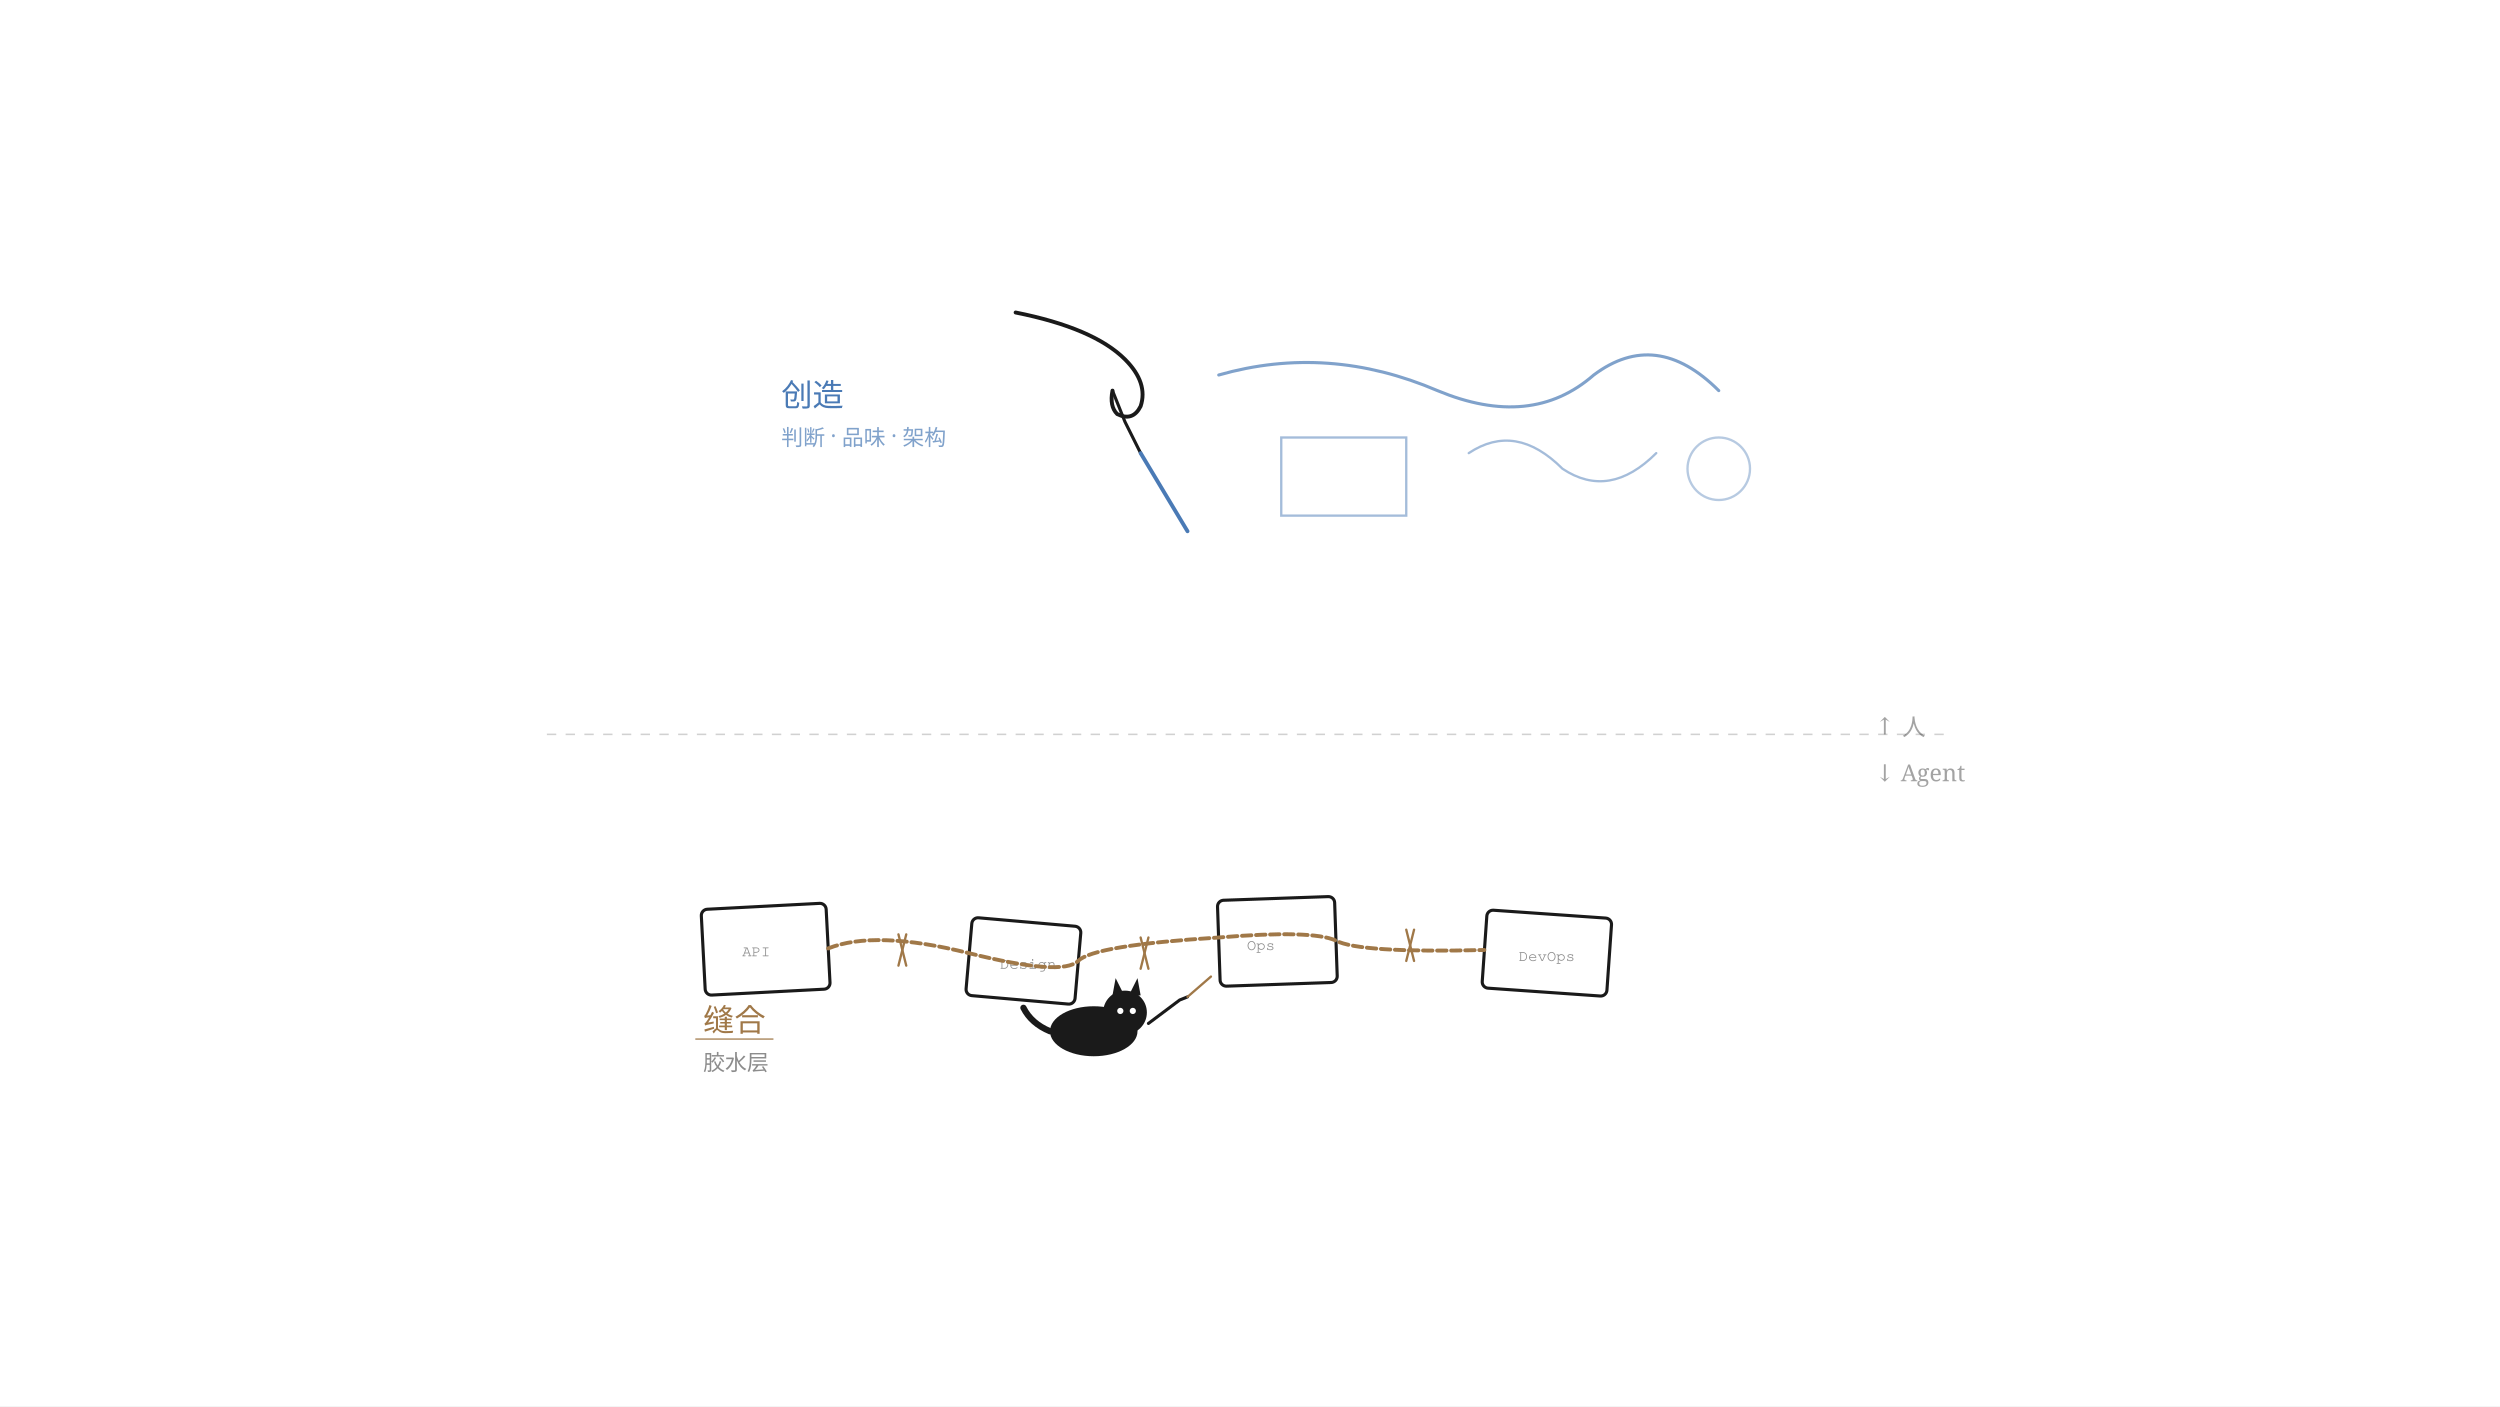
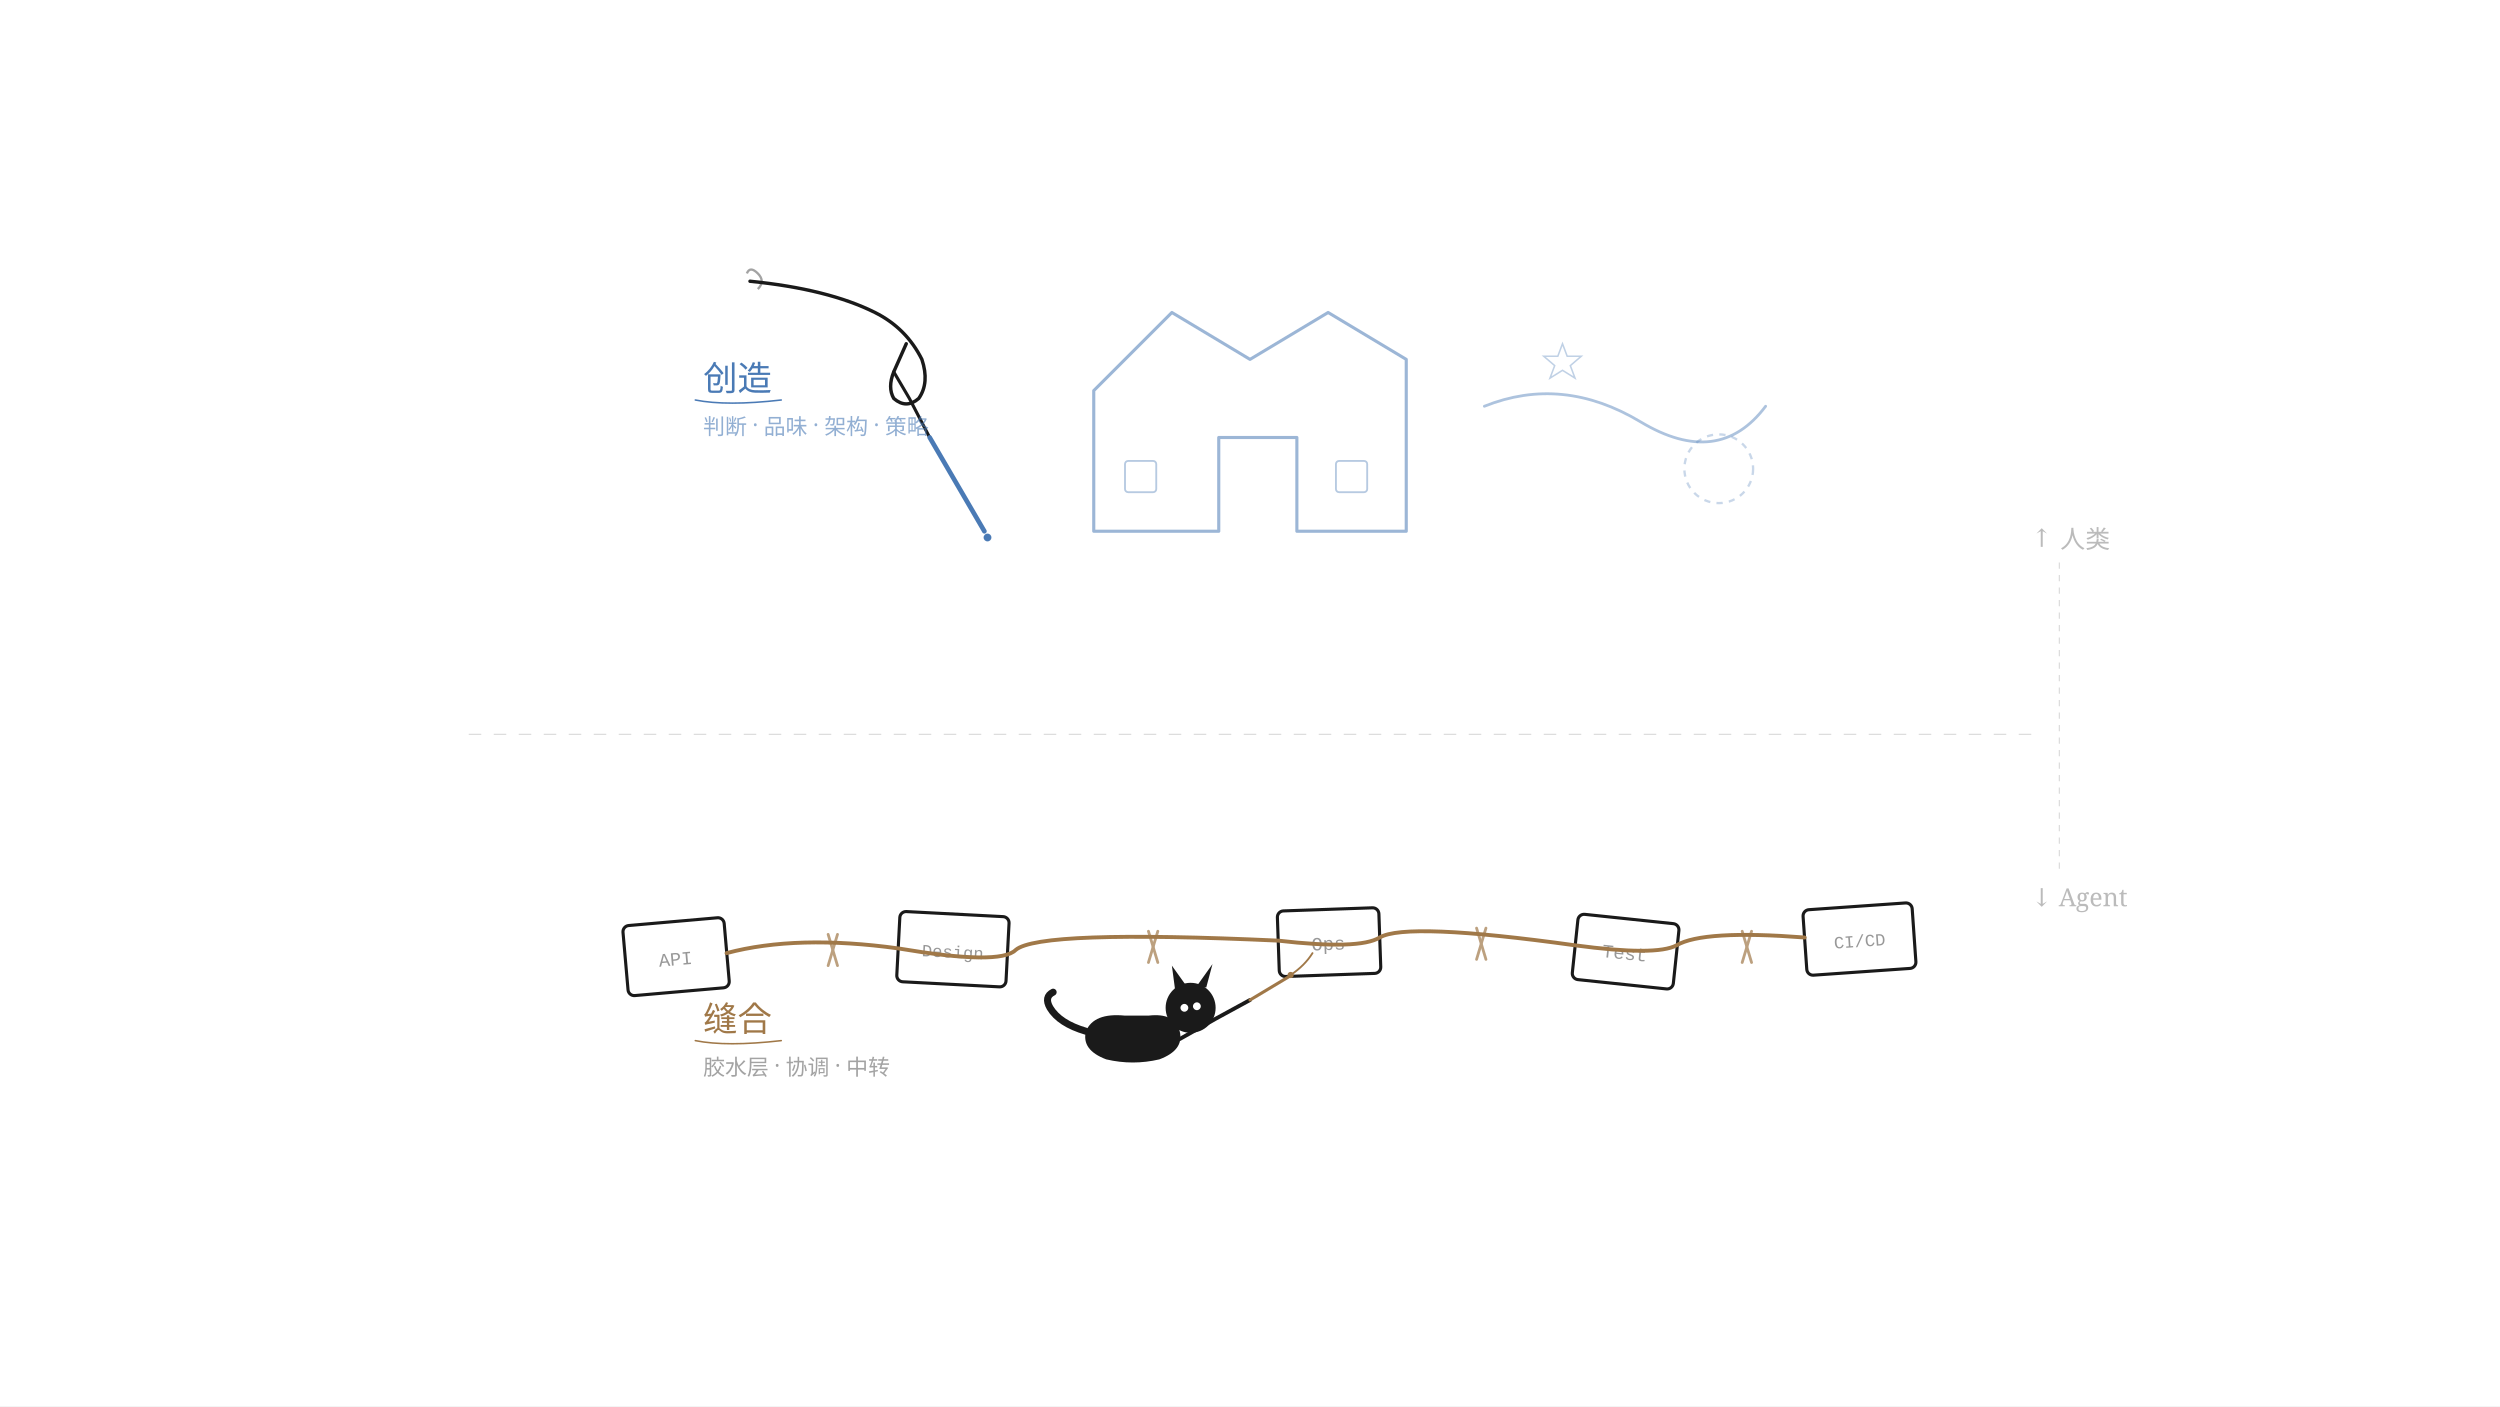
<svg xmlns="http://www.w3.org/2000/svg" viewBox="0 0 1600 900" width="1600" height="900">
  <rect width="1600" height="900" fill="#ffffff" />
-   <rect x="450" y="580" width="80" height="55" rx="4" fill="none" stroke="#1a1a1a" stroke-width="2" transform="rotate(-3 490 607)" />
-   <text x="475" y="612" font-family="Courier, monospace" font-size="10" fill="#1a1a1a" opacity="0.5">API</text>
-   <rect x="620" y="590" width="70" height="50" rx="4" fill="none" stroke="#1a1a1a" stroke-width="2" transform="rotate(5 655 615)" />
-   <text x="640" y="620" font-family="Courier, monospace" font-size="10" fill="#1a1a1a" opacity="0.5">Design</text>
-   <rect x="780" y="575" width="75" height="55" rx="4" fill="none" stroke="#1a1a1a" stroke-width="2" transform="rotate(-2 817 602)" />
-   <text x="798" y="608" font-family="Courier, monospace" font-size="10" fill="#1a1a1a" opacity="0.5">Ops</text>
-   <rect x="950" y="585" width="80" height="50" rx="4" fill="none" stroke="#1a1a1a" stroke-width="2" transform="rotate(4 990 610)" />
-   <text x="972" y="615" font-family="Courier, monospace" font-size="10" fill="#1a1a1a" opacity="0.5">DevOps</text>
-   <path d="M 530 607 Q 560 595 620 610 Q 680 625 690 615 Q 700 605 780 600 Q 840 595 855 602 Q 870 610 950 608" stroke="#A07848" stroke-width="2.5" fill="none" stroke-linecap="round" stroke-dasharray="6 3" />
-   <path d="M 575 598 L 580 618" stroke="#A07848" stroke-width="1.5" stroke-linecap="round" />
-   <path d="M 580 598 L 575 618" stroke="#A07848" stroke-width="1.5" stroke-linecap="round" />
-   <path d="M 730 600 L 735 620" stroke="#A07848" stroke-width="1.5" stroke-linecap="round" />
-   <path d="M 735 600 L 730 620" stroke="#A07848" stroke-width="1.5" stroke-linecap="round" />
-   <path d="M 900 595 L 905 615" stroke="#A07848" stroke-width="1.5" stroke-linecap="round" />
-   <path d="M 905 595 L 900 615" stroke="#A07848" stroke-width="1.5" stroke-linecap="round" />
-   <ellipse cx="700" cy="660" rx="28" ry="16" fill="#1a1a1a" />
-   <circle cx="720" cy="648" r="14" fill="#1a1a1a" />
-   <polygon points="712,637 714,626 720,638" fill="#1a1a1a" />
-   <polygon points="730,637 728,626 722,638" fill="#1a1a1a" />
-   <circle cx="717" cy="647" r="2" fill="#ffffff" />
-   <circle cx="725" cy="647" r="2" fill="#ffffff" />
-   <path d="M 735 655 L 755 640 L 760 638" stroke="#1a1a1a" stroke-width="2" fill="none" stroke-linecap="round" />
-   <line x1="760" y1="638" x2="775" y2="625" stroke="#A07848" stroke-width="1.5" stroke-linecap="round" />
-   <path d="M 672 660 Q 660 655 655 645" stroke="#1a1a1a" stroke-width="4" fill="none" stroke-linecap="round" />
-   <path d="M 650 200 Q 700 210 720 230 Q 735 245 730 260 Q 725 270 715 265 Q 710 260 712 250" stroke="#1a1a1a" stroke-width="2.5" fill="none" stroke-linecap="round" />
-   <path d="M 712 250 L 720 270 Q 725 280 730 290" stroke="#1a1a1a" stroke-width="2" fill="none" stroke-linecap="round" />
-   <line x1="730" y1="290" x2="760" y2="340" stroke="#4a7ab5" stroke-width="2.5" stroke-linecap="round" />
-   <path d="M 780 240 Q 850 220 920 250 Q 980 275 1020 240 Q 1060 210 1100 250" stroke="#4a7ab5" stroke-width="2" fill="none" stroke-linecap="round" opacity="0.7" />
-   <path d="M 820 280 L 900 280 L 900 330 L 820 330 Z" stroke="#4a7ab5" stroke-width="1.5" fill="none" opacity="0.5" />
-   <path d="M 940 290 Q 970 270 1000 300 Q 1030 320 1060 290" stroke="#4a7ab5" stroke-width="1.5" fill="none" stroke-linecap="round" opacity="0.5" />
-   <circle cx="1100" cy="300" r="20" fill="none" stroke="#4a7ab5" stroke-width="1.5" opacity="0.4" />
-   <line x1="350" y1="470" x2="1250" y2="470" stroke="#1a1a1a" stroke-width="1" stroke-dasharray="6 6" opacity="0.2" />
-   <text x="500" y="260" font-family="PingFang SC, STKaiti, serif" font-size="20" fill="#4a7ab5">创造</text>
-   <text x="500" y="285" font-family="PingFang SC, STKaiti, serif" font-size="14" fill="#4a7ab5" opacity="0.7">判断 · 品味 · 架构</text>
-   <text x="450" y="660" font-family="PingFang SC, STKaiti, serif" font-size="20" fill="#A07848">缝合</text>
-   <path d="M 445 665 L 495 665" stroke="#A07848" stroke-width="0.8" fill="none" />
-   <text x="450" y="685" font-family="PingFang SC, STKaiti, serif" font-size="14" fill="#1a1a1a" opacity="0.5">胶水层</text>
-   <text x="1200" y="470" font-family="PingFang SC, STKaiti, serif" font-size="15" fill="#1a1a1a" opacity="0.4">↑ 人</text>
-   <text x="1200" y="500" font-family="PingFang SC, STKaiti, serif" font-size="15" fill="#1a1a1a" opacity="0.4">↓ Agent</text>
+   <line x1="300" y1="470" x2="1300" y2="470" stroke="#1a1a1a" stroke-width="0.8" stroke-dasharray="8 8" opacity="0.15" />
+   <path d="M 480 180 Q 530 185 560 200 Q 580 210 590 230 Q 595 245 588 255 Q 580 262 572 255 Q 568 248 572 238 L 580 220" stroke="#1a1a1a" stroke-width="2.2" fill="none" stroke-linecap="round" stroke-linejoin="round" />
+   <path d="M 478 175 Q 480 170 485 175 Q 490 180 485 185" stroke="#1a1a1a" stroke-width="1.5" fill="none" opacity="0.4" />
+   <path d="M 572 238 L 582 255 L 595 280" stroke="#1a1a1a" stroke-width="2" fill="none" stroke-linecap="round" />
+   <line x1="595" y1="280" x2="630" y2="340" stroke="#4a7ab5" stroke-width="3" stroke-linecap="round" />
+   <circle cx="632" cy="344" r="2.5" fill="#4a7ab5" />
+   <path d="M 700 250 L 700 340 L 780 340 L 780 280 L 830 280 L 830 340 L 900 340 L 900 230 L 850 200 L 800 230 L 750 200 L 700 250" stroke="#4a7ab5" stroke-width="2" fill="none" stroke-linecap="round" stroke-linejoin="round" opacity="0.55" />
+   <rect x="720" y="295" width="20" height="20" rx="2" fill="none" stroke="#4a7ab5" stroke-width="1.2" opacity="0.4" />
+   <rect x="855" y="295" width="20" height="20" rx="2" fill="none" stroke="#4a7ab5" stroke-width="1.2" opacity="0.4" />
+   <path d="M 950 260 Q 1000 240 1050 270 Q 1100 300 1130 260" stroke="#4a7ab5" stroke-width="1.8" fill="none" stroke-linecap="round" opacity="0.45" />
+   <path d="M 1000 220 L 1003 228 L 1012 228 L 1005 234 L 1008 242 L 1000 237 L 992 242 L 995 234 L 988 228 L 997 228 Z" fill="none" stroke="#4a7ab5" stroke-width="1" opacity="0.35" />
+   <circle cx="1100" cy="300" r="22" fill="none" stroke="#4a7ab5" stroke-width="1.5" opacity="0.3" stroke-dasharray="4 4" />
+   <g transform="rotate(-5 430 610)">
+     <rect x="400" y="590" width="65" height="45" rx="4" fill="none" stroke="#1a1a1a" stroke-width="2" />
+     <text x="432" y="618" text-anchor="middle" font-family="'Courier New', monospace" font-size="12" fill="#1a1a1a" opacity="0.45">API</text>
+   </g>
+   <g transform="rotate(3 610 605)">
+     <rect x="575" y="585" width="70" height="45" rx="4" fill="none" stroke="#1a1a1a" stroke-width="2" />
+     <text x="610" y="613" text-anchor="middle" font-family="'Courier New', monospace" font-size="11" fill="#1a1a1a" opacity="0.45">Design</text>
+   </g>
+   <g transform="rotate(-2 850 600)">
+     <rect x="818" y="582" width="65" height="42" rx="4" fill="none" stroke="#1a1a1a" stroke-width="2" />
+     <text x="850" y="608" text-anchor="middle" font-family="'Courier New', monospace" font-size="12" fill="#1a1a1a" opacity="0.45">Ops</text>
+   </g>
+   <g transform="rotate(6 1040 608)">
+     <rect x="1008" y="588" width="65" height="42" rx="4" fill="none" stroke="#1a1a1a" stroke-width="2" />
+     <text x="1040" y="614" text-anchor="middle" font-family="'Courier New', monospace" font-size="12" fill="#1a1a1a" opacity="0.45">Test</text>
+   </g>
+   <g transform="rotate(-4 1190 600)">
+     <rect x="1155" y="580" width="70" height="42" rx="4" fill="none" stroke="#1a1a1a" stroke-width="2" />
+     <text x="1190" y="606" text-anchor="middle" font-family="'Courier New', monospace" font-size="11" fill="#1a1a1a" opacity="0.45">CI/CD</text>
+   </g>
+   <path d="M 465 610 Q 510 598 575 607 Q 640 618 650 608 Q 665 595 818 602 Q 870 608 883 600 Q 900 590 1008 605 Q 1060 612 1073 605 Q 1090 595 1155 600" stroke="#A07848" stroke-width="2.5" fill="none" stroke-linecap="round" />
+   <g opacity="0.7">
+     <line x1="530" y1="598" x2="536" y2="618" stroke="#A07848" stroke-width="1.8" stroke-linecap="round" />
+     <line x1="536" y1="598" x2="530" y2="618" stroke="#A07848" stroke-width="1.8" stroke-linecap="round" />
+     <line x1="735" y1="596" x2="741" y2="616" stroke="#A07848" stroke-width="1.8" stroke-linecap="round" />
+     <line x1="741" y1="596" x2="735" y2="616" stroke="#A07848" stroke-width="1.8" stroke-linecap="round" />
+     <line x1="945" y1="594" x2="951" y2="614" stroke="#A07848" stroke-width="1.8" stroke-linecap="round" />
+     <line x1="951" y1="594" x2="945" y2="614" stroke="#A07848" stroke-width="1.8" stroke-linecap="round" />
+     <line x1="1115" y1="596" x2="1121" y2="616" stroke="#A07848" stroke-width="1.8" stroke-linecap="round" />
+     <line x1="1121" y1="596" x2="1115" y2="616" stroke="#A07848" stroke-width="1.8" stroke-linecap="round" />
+   </g>
+   <path d="M 720 650 Q 700 648 695 660 Q 692 672 708 678 Q 725 682 742 678 Q 758 672 755 660 Q 752 648 735 650 Z" fill="#1a1a1a" />
+   <circle cx="762" cy="645" r="16" fill="#1a1a1a" />
+   <path d="M 752 633 L 750 618 L 760 632" fill="#1a1a1a" />
+   <path d="M 772 632 L 776 617 L 766 631" fill="#1a1a1a" />
+   <circle cx="766" cy="644" r="2.5" fill="#ffffff" />
+   <circle cx="758" cy="645" r="2.5" fill="#ffffff" />
+   <path d="M 755 665 L 778 652 L 800 640" stroke="#1a1a1a" stroke-width="2.5" fill="none" stroke-linecap="round" />
+   <line x1="800" y1="640" x2="825" y2="625" stroke="#A07848" stroke-width="2" stroke-linecap="round" />
+   <circle cx="826" cy="624" r="2" fill="#A07848" />
+   <path d="M 826 624 Q 835 618 840 610" stroke="#A07848" stroke-width="1.2" fill="none" stroke-linecap="round" />
+   <path d="M 695 660 Q 678 655 672 645 Q 668 638 674 635" stroke="#1a1a1a" stroke-width="4.5" fill="none" stroke-linecap="round" />
+   <text x="450" y="250" font-family="'PingFang SC', 'STKaiti', serif" font-size="22" fill="#4a7ab5">创造</text>
+   <path d="M 445 256 Q 465 260 500 256" stroke="#4a7ab5" stroke-width="1" fill="none" stroke-linecap="round" />
+   <text x="450" y="278" font-family="'PingFang SC', 'STKaiti', serif" font-size="14" fill="#4a7ab5" opacity="0.6">判断 · 品味 · 架构 · 策略</text>
+   <text x="450" y="660" font-family="'PingFang SC', 'STKaiti', serif" font-size="22" fill="#A07848">缝合</text>
+   <path d="M 445 666 Q 465 670 500 666" stroke="#A07848" stroke-width="1" fill="none" stroke-linecap="round" />
+   <text x="450" y="688" font-family="'PingFang SC', 'STKaiti', serif" font-size="14" fill="#1a1a1a" opacity="0.4">胶水层 · 协调 · 中转</text>
+   <text x="1300" y="350" font-family="'PingFang SC', 'STKaiti', serif" font-size="16" fill="#1a1a1a" opacity="0.3">↑ 人类</text>
+   <text x="1300" y="580" font-family="'PingFang SC', 'STKaiti', serif" font-size="16" fill="#1a1a1a" opacity="0.3">↓ Agent</text>
+   <line x1="1318" y1="360" x2="1318" y2="560" stroke="#1a1a1a" stroke-width="0.8" stroke-dasharray="4 4" opacity="0.15" />
</svg>
